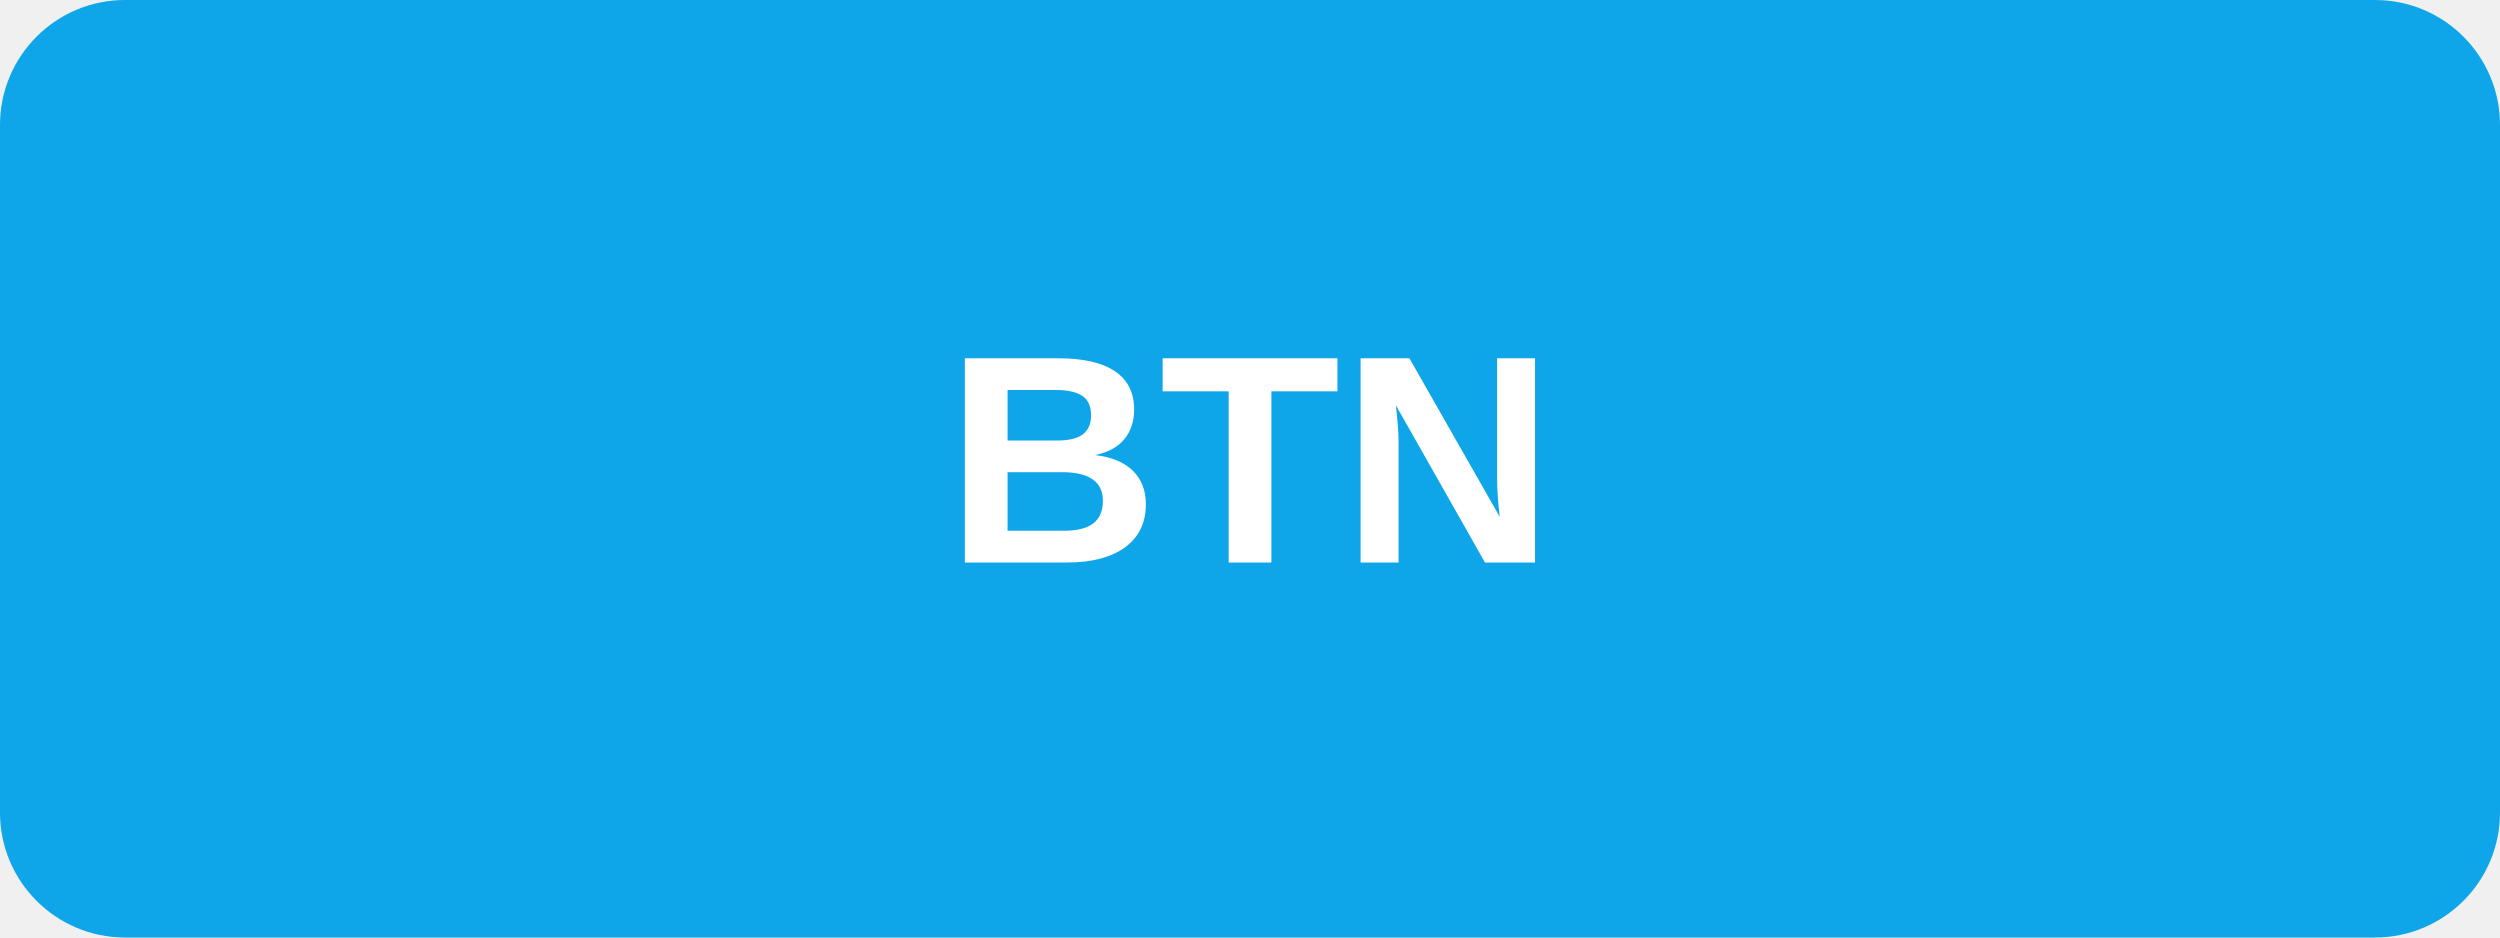
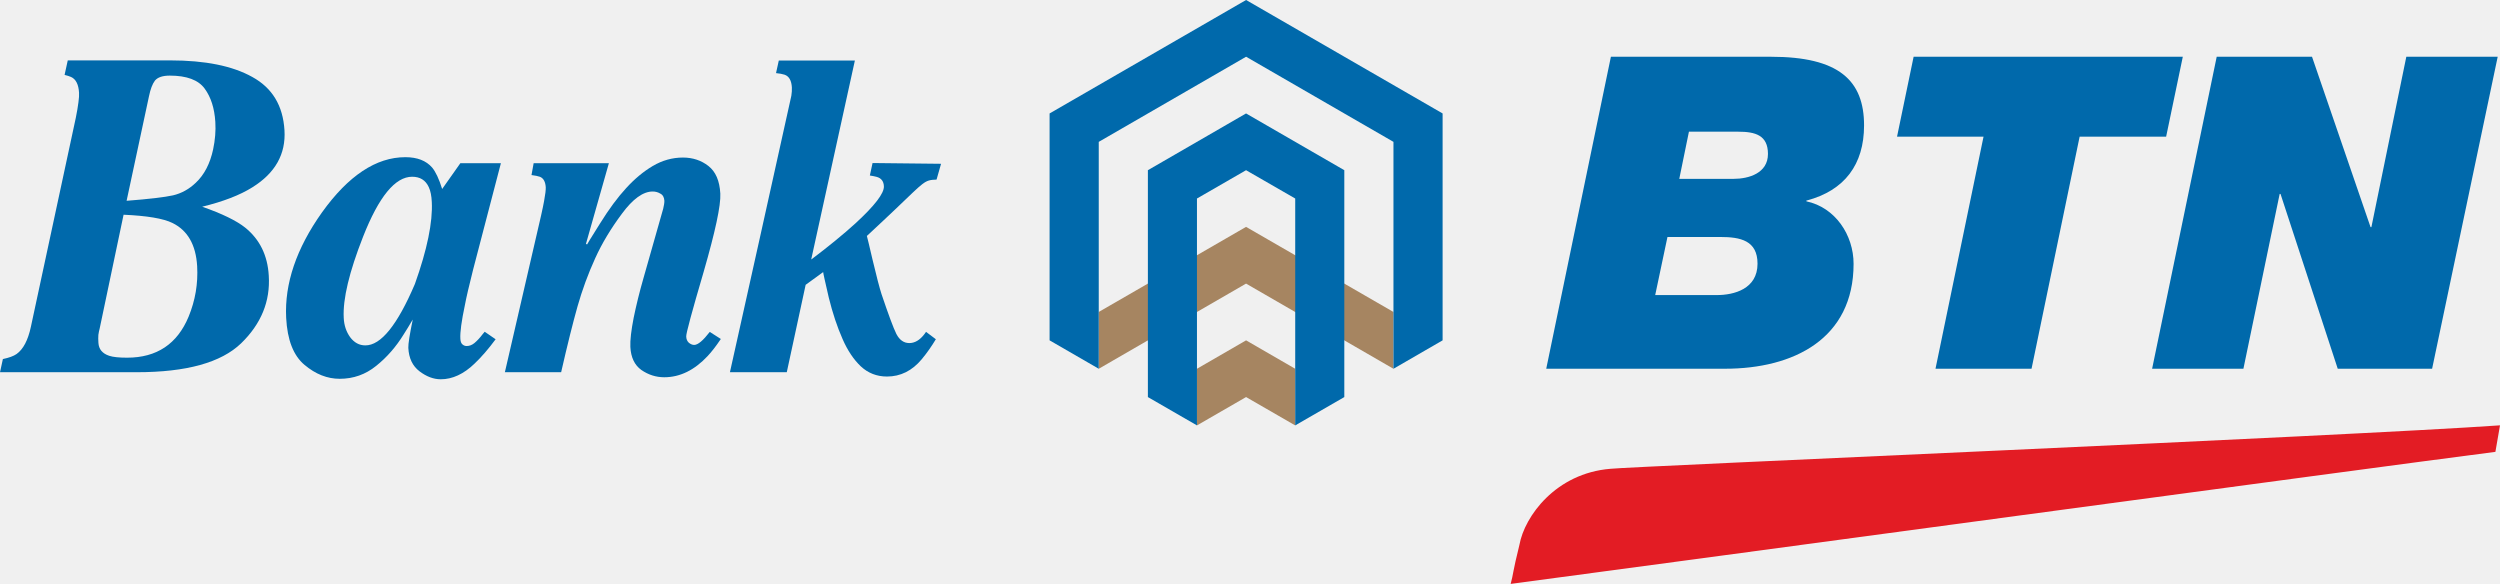
- <svg xmlns="http://www.w3.org/2000/svg" viewBox="0 0 320 120">
-   <rect width="320" height="120" rx="16" fill="#0ea5e9" />
-   <text x="160" y="72" fill="#ffffff" font-family="Arial, sans-serif" font-size="38" font-weight="700" text-anchor="middle">BTN</text>
+ <svg xmlns="http://www.w3.org/2000/svg" width="57.394mm" height="13.405mm" viewBox="0 0 203.363 47.498" id="svg5261" version="1.1">
+   <defs id="defs5263">
+     <clipPath clipPathUnits="userSpaceOnUse" id="clipPath66">
+       <path d="m 0,0 595.276,0 0,841.89 L 0,841.89 0,0 Z" id="path68" />
+     </clipPath>
+     <clipPath clipPathUnits="userSpaceOnUse" id="clipPath30">
+       <path d="m 0,0 595.276,0 0,841.89 L 0,841.89 0,0 Z" id="path32" />
+     </clipPath>
+   </defs>
+   <g id="layer1" transform="translate(864.5388,-48.61323)">
+     <g transform="matrix(1.25,0,0,-1.25,-1343.44,1055.976)" id="g26">
+       <g id="g28" clip-path="url(#clipPath30)">
+         <g id="g34" transform="translate(383.308,782.5246)">
+           <path d="m 0,0 c 0.4,0.084 0.699,0.193 0.889,0.326 0.436,0.309 0.744,0.896 0.932,1.767 l 2.925,13.609 c 0.081,0.405 0.139,0.741 0.171,1.008 0.036,0.266 0.05,0.473 0.039,0.623 -0.031,0.542 -0.207,0.883 -0.519,1.023 -0.112,0.048 -0.248,0.095 -0.422,0.134 l 0.207,0.946 6.664,0 c 2.274,0 4.057,-0.358 5.346,-1.08 1.299,-0.713 1.996,-1.864 2.093,-3.467 0.095,-1.55 -0.602,-2.788 -2.091,-3.714 C 15.433,10.671 14.348,10.251 12.97,9.913 14.275,9.457 15.207,9.001 15.769,8.552 16.714,7.79 17.228,6.745 17.303,5.426 17.41,3.755 16.803,2.285 15.506,1.026 14.204,-0.23 11.945,-0.857 8.722,-0.857 l -8.909,0 L 0,0 Z M 6.921,0.211 C 7.17,0.128 7.562,0.089 8.085,0.089 c 1.93,0 3.264,0.892 4.001,2.668 0.434,1.052 0.622,2.154 0.556,3.291 -0.081,1.394 -0.625,2.33 -1.616,2.811 C 10.438,9.147 9.38,9.325 7.854,9.392 L 6.298,1.986 C 6.267,1.868 6.235,1.734 6.214,1.573 6.203,1.422 6.203,1.251 6.217,1.051 6.243,0.638 6.475,0.359 6.921,0.211 m 4.151,10.442 c 0.548,0.129 1.043,0.401 1.479,0.817 0.557,0.521 0.932,1.249 1.131,2.175 0.127,0.603 0.181,1.2 0.143,1.789 -0.056,0.893 -0.287,1.611 -0.694,2.166 -0.409,0.562 -1.168,0.845 -2.271,0.845 -0.47,0 -0.787,-0.112 -0.965,-0.324 C 9.727,17.898 9.605,17.564 9.51,17.112 L 8.051,10.299 c 1.474,0.113 2.481,0.235 3.021,0.354" style="fill:#0069ab;fill-opacity:1;fill-rule:nonzero;stroke:none" id="path36" />
+         </g>
+         <g id="g38" transform="translate(404.0737,792.0671)">
+           <path d="m 0,0 c 1.719,2.397 3.528,3.594 5.425,3.594 0.777,0 1.353,-0.226 1.744,-0.675 0.23,-0.278 0.449,-0.742 0.652,-1.394 l 1.183,1.676 2.639,0 -1.811,-6.936 C 9.578,-4.745 9.397,-5.51 9.297,-6.046 9.082,-7.063 8.982,-7.785 9.005,-8.22 c 0.01,-0.181 0.055,-0.306 0.14,-0.373 0.083,-0.069 0.169,-0.102 0.267,-0.102 0.183,0 0.348,0.062 0.508,0.193 0.164,0.137 0.347,0.326 0.536,0.578 l 0.134,0.158 c 0.208,-0.136 0.479,-0.327 0.71,-0.489 -0.467,-0.632 -0.92,-1.155 -1.369,-1.582 -0.703,-0.682 -1.445,-1.022 -2.2,-1.022 -0.468,0 -0.928,0.173 -1.382,0.517 -0.454,0.347 -0.697,0.852 -0.73,1.528 -0.011,0.251 0.087,0.865 0.288,1.842 L 5.804,-7.141 C 5.706,-7.318 5.543,-7.581 5.326,-7.924 4.828,-8.737 4.231,-9.423 3.525,-9.988 c -0.691,-0.56 -1.483,-0.84 -2.368,-0.84 -0.811,0 -1.568,0.298 -2.292,0.905 -0.721,0.599 -1.122,1.622 -1.196,3.067 C -2.442,-4.627 -1.664,-2.343 0,0 M 6.95,1.645 C 6.743,2.099 6.38,2.321 5.867,2.321 4.764,2.321 3.702,1.026 2.679,-1.569 1.772,-3.876 1.352,-5.634 1.415,-6.856 c 0.022,-0.487 0.161,-0.905 0.416,-1.262 0.266,-0.356 0.596,-0.535 0.988,-0.535 1.015,-0.009 2.089,1.324 3.23,4.001 0.799,2.243 1.163,4.021 1.097,5.331 C 7.129,1.076 7.064,1.4 6.95,1.645" style="fill:#0069ab;fill-opacity:1;fill-rule:nonzero;stroke:none" id="path40" />
+         </g>
+         <g id="g42" transform="translate(415.9761,781.6676)">
+           <path d="m 0,0 2.36,10.215 c 0.089,0.391 0.151,0.707 0.193,0.933 0.078,0.421 0.114,0.719 0.107,0.887 C 2.637,12.4 2.51,12.627 2.28,12.718 2.159,12.761 1.974,12.801 1.732,12.83 l 0.14,0.771 4.896,0 L 5.276,8.352 5.355,8.311 C 5.308,8.26 5.579,8.709 6.178,9.657 c 0.594,0.957 1.169,1.734 1.718,2.327 0.55,0.603 1.126,1.08 1.728,1.437 0.62,0.363 1.267,0.549 1.966,0.549 0.636,0 1.194,-0.186 1.654,-0.549 0.474,-0.366 0.73,-0.962 0.776,-1.797 0.04,-0.769 -0.327,-2.463 -1.084,-5.09 -0.77,-2.622 -1.148,-4.021 -1.135,-4.207 0.004,-0.181 0.068,-0.317 0.181,-0.419 0.115,-0.085 0.225,-0.132 0.335,-0.132 0.245,0 0.579,0.282 1.017,0.847 l 0.72,-0.46 C 13.739,1.697 13.456,1.329 13.196,1.052 c -0.862,-0.92 -1.803,-1.38 -2.824,-1.38 -0.544,0 -1.04,0.163 -1.492,0.475 C 8.439,0.463 8.201,0.963 8.166,1.645 8.146,2.079 8.219,2.713 8.381,3.543 8.551,4.371 8.76,5.221 9.014,6.104 l 1.288,4.534 0.057,0.278 c 0.013,0.079 0.021,0.16 0.021,0.24 -0.014,0.224 -0.099,0.384 -0.266,0.468 -0.15,0.092 -0.317,0.136 -0.498,0.136 -0.618,0 -1.29,-0.48 -2.003,-1.45 C 6.899,9.35 6.323,8.396 5.886,7.434 5.413,6.4 5.031,5.348 4.727,4.282 4.426,3.213 4.069,1.787 3.662,0 L 0,0 Z" style="fill:#0069ab;fill-opacity:1;fill-rule:nonzero;stroke:none" id="path44" />
+         </g>
+         <g id="g46" transform="translate(430.6213,781.6676)">
+           <path d="m 0,0 c 0,0 3.966,17.794 3.996,17.986 0.031,0.184 0.042,0.365 0.035,0.547 -0.026,0.45 -0.182,0.728 -0.474,0.828 C 3.416,19.407 3.236,19.441 3,19.464 l 0.181,0.821 4.951,0 L 5.289,7.334 c 1.102,0.828 2.066,1.615 2.879,2.352 1.256,1.156 1.877,1.962 1.851,2.418 -0.014,0.325 -0.173,0.527 -0.471,0.609 -0.134,0.032 -0.277,0.066 -0.442,0.088 l 0.176,0.812 4.458,-0.049 -0.293,-1.029 c -0.806,-0.028 -0.754,-0.099 -2.727,-1.973 0,0 -1.467,-1.386 -1.66,-1.558 L 8.912,8.868 C 8.938,8.788 9.06,8.271 9.282,7.321 9.541,6.221 9.74,5.475 9.866,5.081 c 0.447,-1.321 0.765,-2.187 0.965,-2.59 0.205,-0.397 0.49,-0.594 0.841,-0.594 0.363,0 0.685,0.193 0.983,0.58 0.031,0.039 0.07,0.092 0.108,0.149 l 0.638,-0.48 C 13.119,1.678 12.813,1.241 12.484,0.846 11.858,0.095 11.102,-0.281 10.223,-0.281 9.556,-0.281 8.985,-0.056 8.515,0.384 8.048,0.828 7.651,1.422 7.329,2.163 6.984,2.943 6.684,3.839 6.433,4.857 6.199,5.875 6.072,6.428 6.068,6.516 L 4.928,5.688 3.7,0 0,0 Z" style="fill:#0069ab;fill-opacity:1;fill-rule:nonzero;stroke:none" id="path48" />
+         </g>
+         <g id="g50" transform="translate(493.0301,797.3198)">
+           <path d="m 0,0 3.208,0 c 1.111,0 1.935,-0.227 1.935,-1.449 0,-1.254 -1.251,-1.62 -2.243,-1.62 l -3.528,0 L 0,0 Z m -9.286,-15.425 11.642,0 c 4.44,0 8.359,1.937 8.359,6.828 0,1.872 -1.19,3.667 -3.071,4.066 l 0,0.054 0.028,0 c 2.448,0.651 3.725,2.332 3.725,4.888 0,2.933 -1.648,4.466 -6.055,4.466 l -10.42,0 -4.208,-20.302 z m 7.889,8.573 3.437,0 c 1.31,0 2.424,-0.227 2.424,-1.739 0,-1.646 -1.534,-2.041 -2.648,-2.041 l -4.011,0 0.798,3.78 z" style="fill:#0069ab;fill-opacity:1;fill-rule:nonzero;stroke:none" id="path52" />
+         </g>
+       </g>
+     </g>
+     <g id="g54" transform="matrix(1.25,0,0,-1.25,-707.0947,78.60723)">
+       <path d="m 0,0 6.25,0 3.13,15.102 5.629,0 1.085,5.2 -17.518,0 -1.079,-5.2 5.629,0 L 0,0 Z" style="fill:#0069ab;fill-opacity:1;fill-rule:nonzero;stroke:none" id="path56" />
+     </g>
+     <g id="g58" transform="matrix(1.25,0,0,-1.25,-689.4735,78.60723)">
+       <path d="m 0,0 5.941,0 2.359,11.373 0.056,0 L 12.079,0 l 6.142,0 4.268,20.302 -5.947,0 -2.273,-11.089 -0.054,0 -3.81,11.089 -6.202,0 L 0,0 Z" style="fill:#0069ab;fill-opacity:1;fill-rule:nonzero;stroke:none" id="path60" />
+     </g>
+     <g transform="matrix(1.25,0,0,-1.25,-1343.44,1055.976)" id="g62">
+       <g id="g64" clip-path="url(#clipPath66)">
+         <g id="g70" transform="translate(481.4295,767.8918)">
+           <path d="m 0,0 c 0.187,0.691 0.11,0.687 0.572,2.551 0.332,1.837 2.355,4.651 5.922,4.94 1.216,0.145 47.91,2.129 57.888,2.828 L 64.083,8.593 C 54.682,7.378 12.148,1.612 0,0" style="fill:#e31c24;fill-opacity:1;fill-rule:nonzero;stroke:none" id="path72" />
+         </g>
+       </g>
+     </g>
+     <g id="g74" transform="matrix(1.25,0,0,-1.25,-767.173,78.61073)">
+       <path d="M 0,0 0,-3.687 3.197,-1.841 6.395,-3.687 6.395,0 3.197,1.849 0,0 Z" style="fill:#a68561;fill-opacity:1;fill-rule:nonzero;stroke:none" id="path76" />
+     </g>
+     <g id="g78" transform="matrix(1.25,0,0,-1.25,-751.1895,78.61073)">
+       <path d="M 0,0 0,3.697 -9.591,9.234 -19.176,3.697 -19.176,0 -9.591,5.543 0,0 Z" style="fill:#a68561;fill-opacity:1;fill-rule:nonzero;stroke:none" id="path80" />
+     </g>
+     <g id="g82" transform="matrix(1.25,0,0,-1.25,-779.1598,57.84198)">
+       <path d="M 0,0 12.787,7.383 25.576,0 l 0,-14.766 -3.198,-1.849 0,14.766 -9.591,5.54 -9.588,-5.54 0,-14.766 L 0,-14.766 0,0 Z" style="fill:#0069ab;fill-opacity:1;fill-rule:nonzero;stroke:none" id="path84" />
+     </g>
+     <g id="g86" transform="matrix(1.25,0,0,-1.25,-763.178,57.84198)">
+       <path d="m 0,0 6.394,-3.693 0,-14.764 -3.195,-1.843 0,14.764 -3.199,1.843 -3.195,-1.843 0,-14.764 -3.194,1.843 0,14.764 L 0,0 Z" style="fill:#0069ab;fill-opacity:1;fill-rule:nonzero;stroke:none" id="path88" />
+     </g>
+   </g>
</svg>
